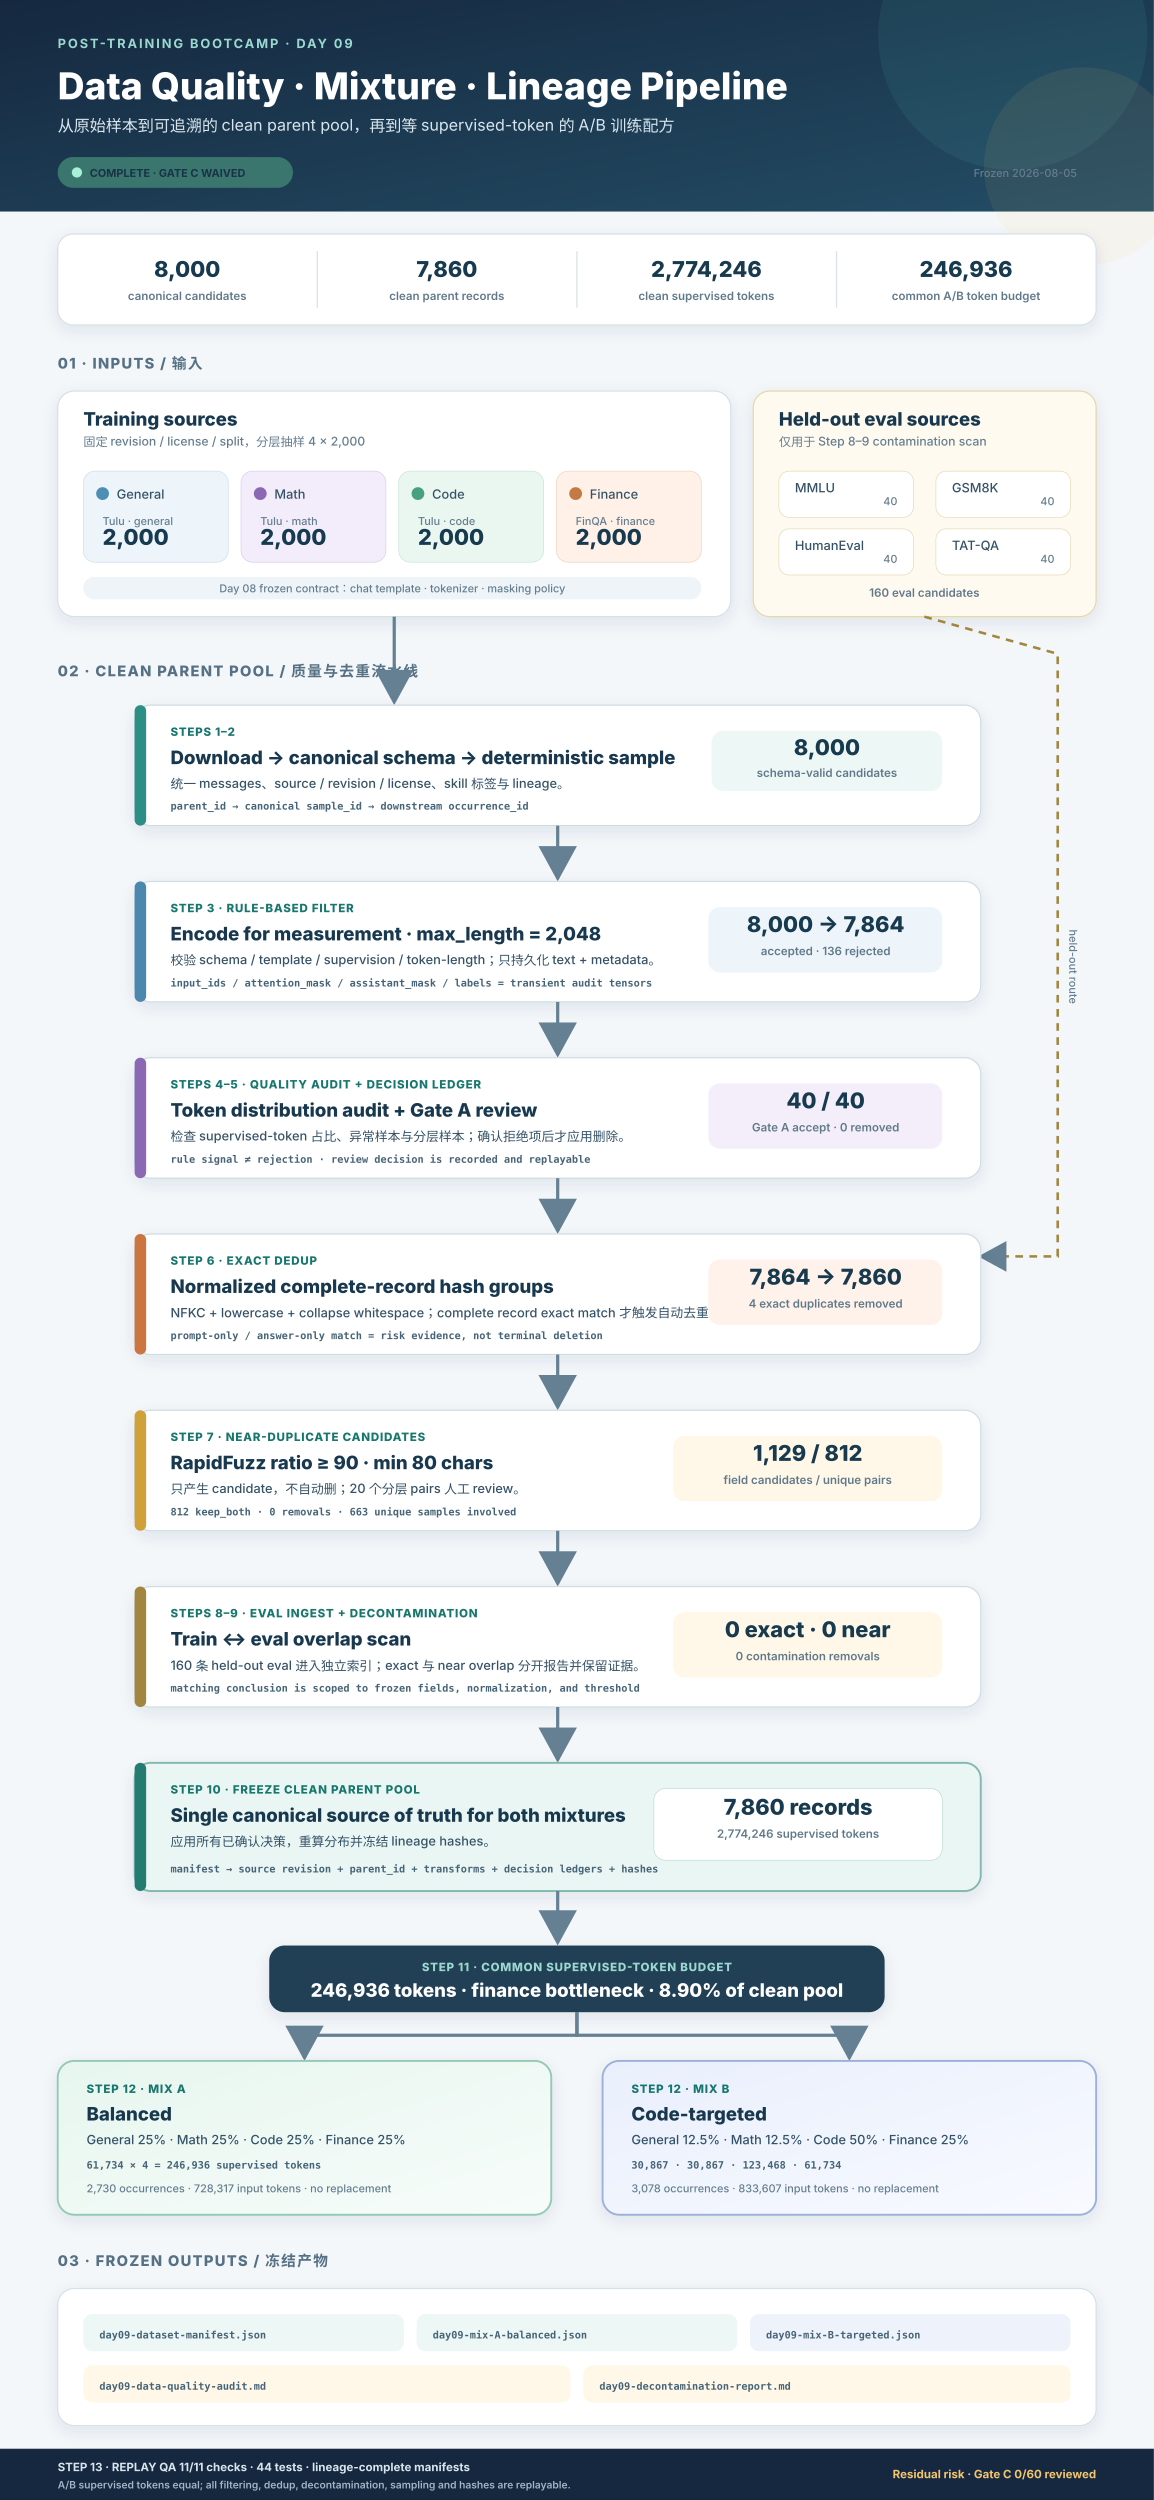
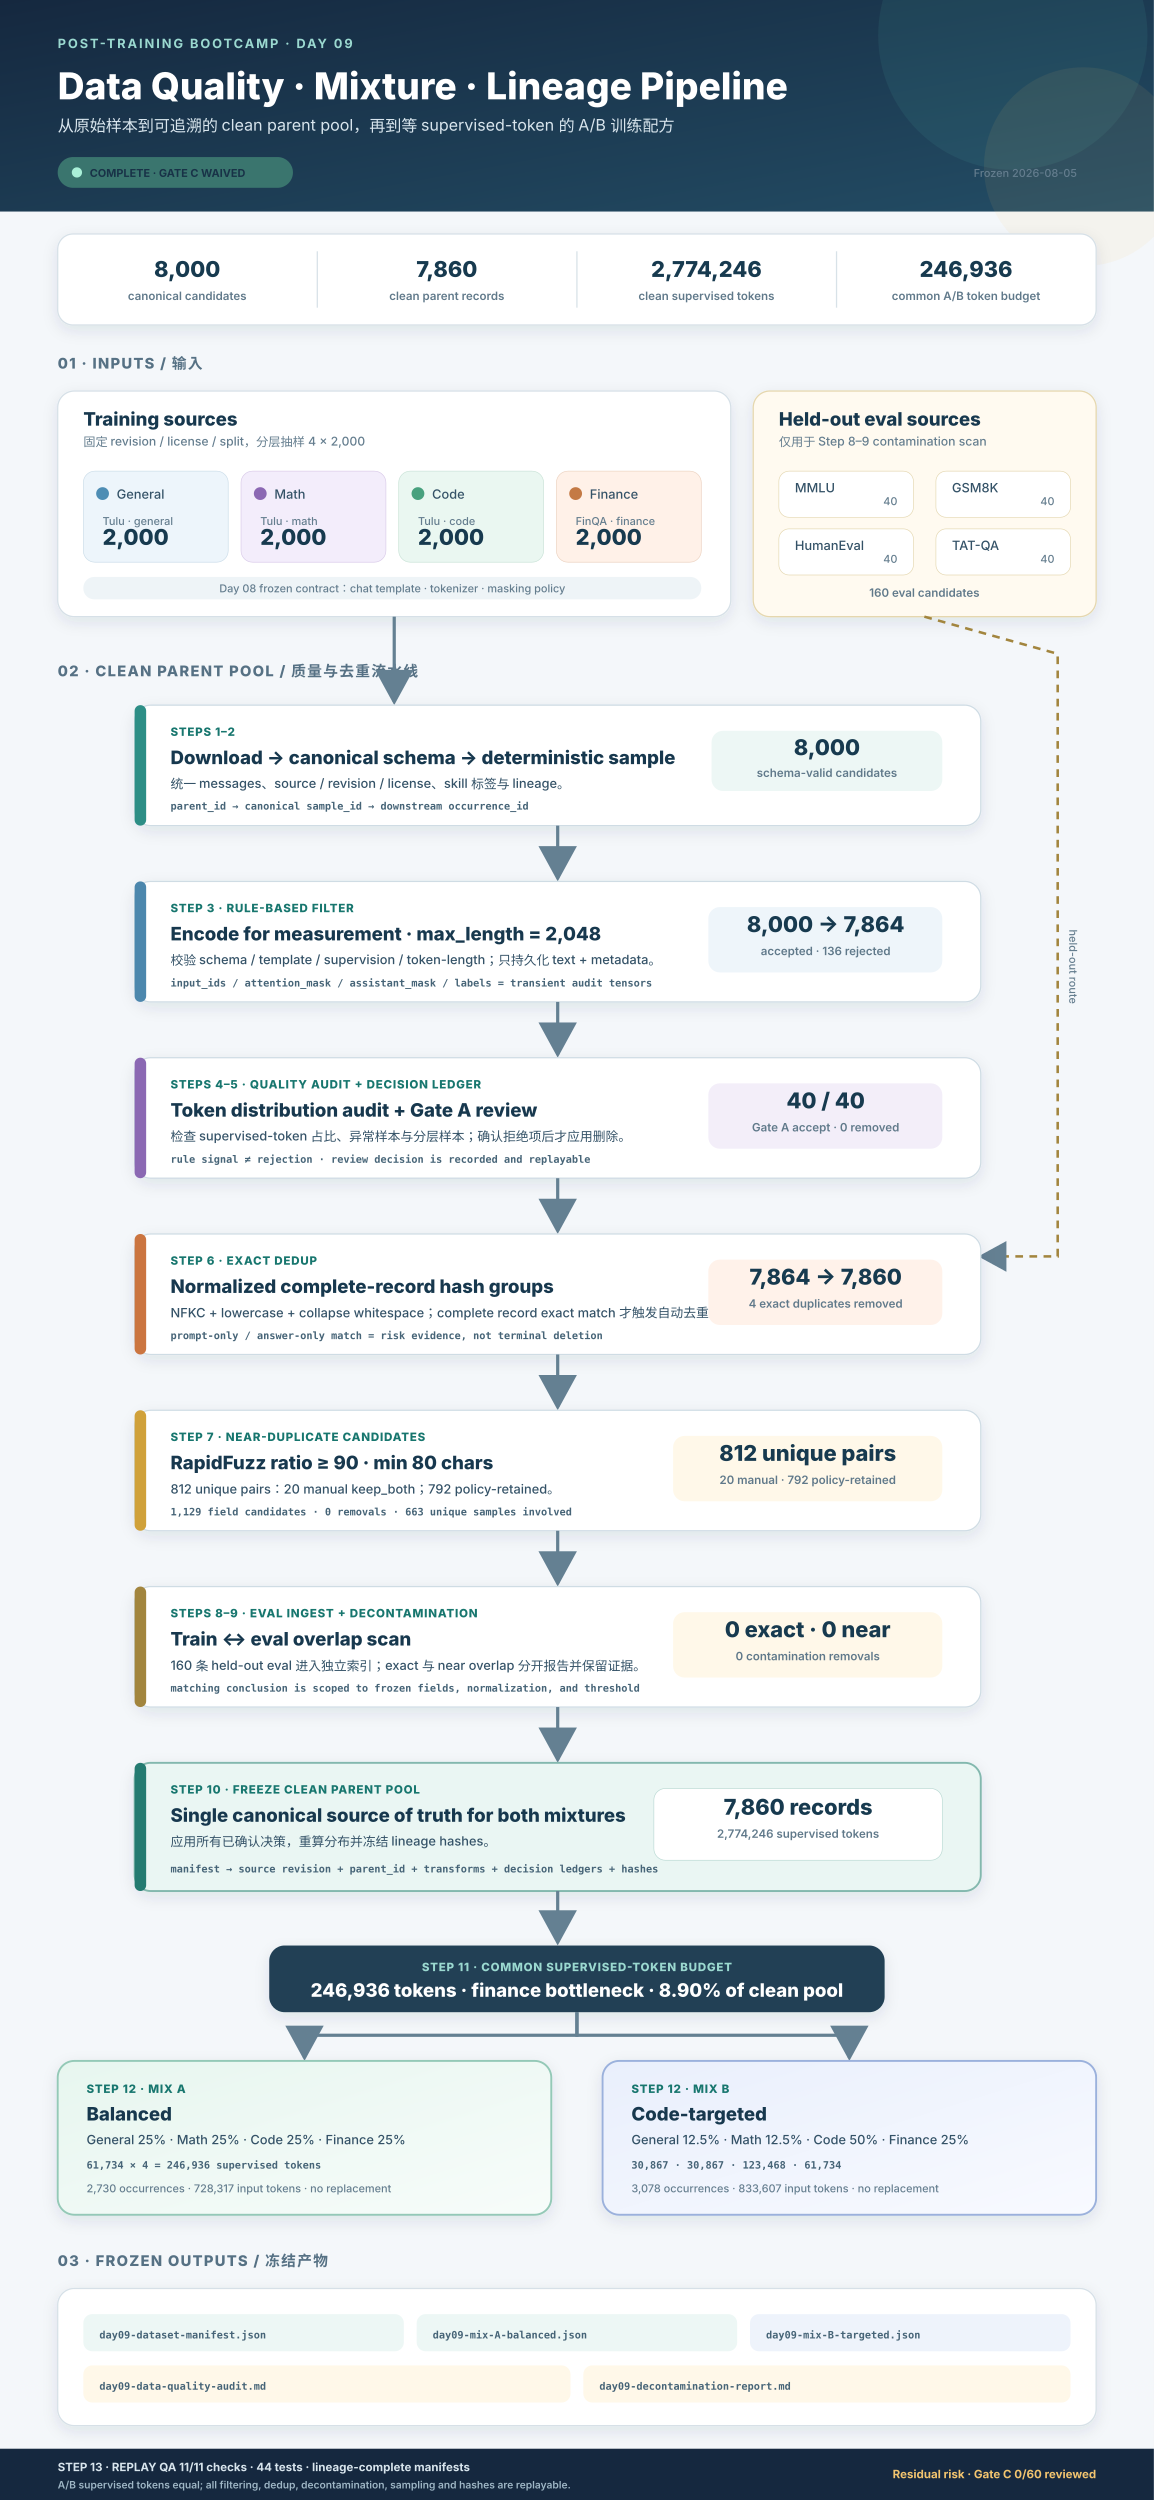
<svg xmlns="http://www.w3.org/2000/svg" width="1800" height="3900" viewBox="0 0 1800 3900" role="img" aria-labelledby="title desc">
  <defs>
    <linearGradient id="headerGradient" x1="0" y1="0" x2="1" y2="1">
      <stop offset="0" stop-color="#15283f" />
      <stop offset="1" stop-color="#234d65" />
    </linearGradient>
    <linearGradient id="mixAGradient" x1="0" y1="0" x2="1" y2="1">
      <stop offset="0" stop-color="#e7f6ef" />
      <stop offset="1" stop-color="#f7fcfa" />
    </linearGradient>
    <linearGradient id="mixBGradient" x1="0" y1="0" x2="1" y2="1">
      <stop offset="0" stop-color="#e9effc" />
      <stop offset="1" stop-color="#f8faff" />
    </linearGradient>
    <filter id="shadow" x="-20%" y="-20%" width="140%" height="150%">
      <feDropShadow dx="0" dy="8" stdDeviation="12" flood-color="#17324a" flood-opacity="0.10" />
    </filter>
    <marker id="arrow" markerWidth="14" markerHeight="14" refX="11" refY="7" orient="auto" markerUnits="strokeWidth">
      <path d="M1,1 L12,7 L1,13 Z" fill="#648092" />
    </marker>
    <style>
      text { font-family: Inter, "Noto Sans SC", "PingFang SC", "Microsoft YaHei", sans-serif; fill: #183247; }
      .eyebrow { font-size: 20px; font-weight: 700; letter-spacing: 3px; fill: #9bd9d0; }
      .title { font-size: 58px; font-weight: 760; fill: #ffffff; }
      .subtitle { font-size: 25px; font-weight: 430; fill: #d8e5ed; }
      .section { font-size: 23px; font-weight: 760; letter-spacing: 2px; fill: #567184; }
      .metric { font-size: 34px; font-weight: 760; fill: #173a4f; }
      .metric-label { font-size: 18px; font-weight: 600; fill: #60798a; }
      .box-title { font-size: 29px; font-weight: 760; fill: #17384e; }
      .box-subtitle { font-size: 19px; font-weight: 520; fill: #647d8e; }
      .body { font-size: 20px; font-weight: 480; fill: #345267; }
      .small { font-size: 17px; font-weight: 480; fill: #647d8e; }
      .mono { font-family: "SFMono-Regular", Consolas, monospace; font-size: 16px; font-weight: 580; fill: #466477; }
      .step { font-size: 18px; font-weight: 760; letter-spacing: 1.2px; fill: #17766e; }
      .pill { font-size: 17px; font-weight: 720; }
      .flow { fill: none; stroke: #648092; stroke-width: 5; marker-end: url(#arrow); }
      .flow-dashed { fill: none; stroke: #a2853e; stroke-width: 4; stroke-dasharray: 12 10; marker-end: url(#arrow); }
      .card { fill: #ffffff; stroke: #d6e0e7; stroke-width: 2; }
      .stage { fill: #ffffff; stroke: #cfdce4; stroke-width: 2; }
      .divider { stroke: #d8e2e8; stroke-width: 2; }
    </style>
  </defs>
  <rect width="1800" height="3900" fill="#f4f7fa" />
  <rect width="1800" height="330" fill="url(#headerGradient)" />
  <circle cx="1580" cy="55" r="210" fill="#56b6a9" opacity="0.10" />
  <circle cx="1690" cy="260" r="155" fill="#f1bd63" opacity="0.08" />
  <text x="90" y="75" class="eyebrow">POST-TRAINING BOOTCAMP · DAY 09</text>
  <text x="90" y="155" class="title">Data Quality · Mixture · Lineage Pipeline</text>
  <text x="90" y="205" class="subtitle">从原始样本到可追溯的 clean parent pool，再到等 supervised-token 的 A/B 训练配方</text>
  <rect x="90" y="245" width="367" height="48" rx="24" fill="#3a756e" />
  <circle cx="120" cy="269" r="8" fill="#a9f0d8" />
  <text x="140" y="276" class="pill" fill="#ffffff">COMPLETE · GATE C WAIVED</text>
  <text x="1680" y="276" text-anchor="end" class="small" fill="#c9dae4">Frozen 2026-08-05</text>
  <g filter="url(#shadow)">
    <rect x="90" y="365" width="1620" height="142" rx="24" class="card" />
  </g>
  <line x1="495" y1="392" x2="495" y2="480" class="divider" />
  <line x1="900" y1="392" x2="900" y2="480" class="divider" />
  <line x1="1305" y1="392" x2="1305" y2="480" class="divider" />
  <text x="292" y="432" text-anchor="middle" class="metric">8,000</text>
  <text x="292" y="468" text-anchor="middle" class="metric-label">canonical candidates</text>
  <text x="697" y="432" text-anchor="middle" class="metric">7,860</text>
  <text x="697" y="468" text-anchor="middle" class="metric-label">clean parent records</text>
  <text x="1102" y="432" text-anchor="middle" class="metric">2,774,246</text>
  <text x="1102" y="468" text-anchor="middle" class="metric-label">clean supervised tokens</text>
  <text x="1507" y="432" text-anchor="middle" class="metric">246,936</text>
  <text x="1507" y="468" text-anchor="middle" class="metric-label">common A/B token budget</text>
  <text x="90" y="575" class="section">01 · INPUTS / 输入</text>
  <g filter="url(#shadow)">
    <rect x="90" y="610" width="1050" height="352" rx="26" class="card" />
    <rect x="1175" y="610" width="535" height="352" rx="26" fill="#fffaf0" stroke="#e5d7ae" stroke-width="2" />
  </g>
  <text x="130" y="664" class="box-title">Training sources</text>
  <text x="130" y="696" class="box-subtitle">固定 revision / license / split，分层抽样 4 × 2,000</text>
  <g>
    <rect x="130" y="735" width="226" height="142" rx="18" fill="#edf5fb" stroke="#cadce8" />
    <circle cx="160" cy="770" r="10" fill="#4e8db4" />
    <text x="182" y="778" class="body" font-weight="700">General</text>
    <text x="160" y="819" class="small">Tulu · general</text>
    <text x="160" y="850" class="metric" font-size="27">2,000</text>
    <rect x="376" y="735" width="226" height="142" rx="18" fill="#f3edfb" stroke="#d8c9e8" />
    <circle cx="406" cy="770" r="10" fill="#8b68b3" />
    <text x="428" y="778" class="body" font-weight="700">Math</text>
    <text x="406" y="819" class="small">Tulu · math</text>
    <text x="406" y="850" class="metric" font-size="27">2,000</text>
    <rect x="622" y="735" width="226" height="142" rx="18" fill="#eaf7f1" stroke="#c8e2d6" />
    <circle cx="652" cy="770" r="10" fill="#48a17e" />
    <text x="674" y="778" class="body" font-weight="700">Code</text>
    <text x="652" y="819" class="small">Tulu · code</text>
    <text x="652" y="850" class="metric" font-size="27">2,000</text>
    <rect x="868" y="735" width="226" height="142" rx="18" fill="#fff1e8" stroke="#ebd1bf" />
    <circle cx="898" cy="770" r="10" fill="#c47a45" />
    <text x="920" y="778" class="body" font-weight="700">Finance</text>
    <text x="898" y="819" class="small">FinQA · finance</text>
    <text x="898" y="850" class="metric" font-size="27">2,000</text>
  </g>
  <rect x="130" y="900" width="964" height="35" rx="17" fill="#eef4f7" />
  <text x="612" y="924" text-anchor="middle" class="small">Day 08 frozen contract：chat template · tokenizer · masking policy</text>
  <text x="1215" y="664" class="box-title">Held-out eval sources</text>
  <text x="1215" y="696" class="box-subtitle">仅用于 Step 8–9 contamination scan</text>
  <g>
    <rect x="1215" y="735" width="210" height="72" rx="16" fill="#ffffff" stroke="#e3d6af" />
    <text x="1240" y="768" class="body" font-weight="700">MMLU</text>
    <text x="1400" y="788" text-anchor="end" class="small">40</text>
    <rect x="1460" y="735" width="210" height="72" rx="16" fill="#ffffff" stroke="#e3d6af" />
    <text x="1485" y="768" class="body" font-weight="700">GSM8K</text>
    <text x="1645" y="788" text-anchor="end" class="small">40</text>
    <rect x="1215" y="825" width="210" height="72" rx="16" fill="#ffffff" stroke="#e3d6af" />
    <text x="1240" y="858" class="body" font-weight="700">HumanEval</text>
    <text x="1400" y="878" text-anchor="end" class="small">40</text>
    <rect x="1460" y="825" width="210" height="72" rx="16" fill="#ffffff" stroke="#e3d6af" />
    <text x="1485" y="858" class="body" font-weight="700">TAT-QA</text>
    <text x="1645" y="878" text-anchor="end" class="small">40</text>
  </g>
  <text x="1442" y="931" text-anchor="middle" class="metric-label">160 eval candidates</text>
  <text x="90" y="1055" class="section">02 · CLEAN PARENT POOL / 质量与去重流水线</text>
  <path d="M615 962 L615 1095" class="flow" />
  <path d="M1442 962 L1650 1020 L1650 1960 L1530 1960" class="flow-dashed" />
  <text x="1668" y="1450" transform="rotate(90 1668 1450)" class="small" fill="#967730">held-out route</text>
  <g filter="url(#shadow)">
    <rect x="210" y="1100" width="1320" height="188" rx="25" class="stage" />
  </g>
  <rect x="210" y="1100" width="18" height="188" rx="9" fill="#2d8e86" />
  <text x="266" y="1148" class="step">STEPS 1–2</text>
  <text x="266" y="1192" class="box-title">Download → canonical schema → deterministic sample</text>
  <text x="266" y="1230" class="body">统一 messages、source / revision / license、skill 标签与 lineage。</text>
  <rect x="1110" y="1140" width="360" height="94" rx="18" fill="#edf7f5" />
  <text x="1290" y="1178" text-anchor="middle" class="metric">8,000</text>
  <text x="1290" y="1212" text-anchor="middle" class="metric-label">schema-valid candidates</text>
  <text x="266" y="1263" class="mono">parent_id → canonical sample_id → downstream occurrence_id</text>
  <path d="M870 1288 L870 1370" class="flow" />
  <g filter="url(#shadow)">
    <rect x="210" y="1375" width="1320" height="188" rx="25" class="stage" />
  </g>
  <rect x="210" y="1375" width="18" height="188" rx="9" fill="#4c87ad" />
  <text x="266" y="1423" class="step" fill="#4c7895">STEP 3 · RULE-BASED FILTER</text>
  <text x="266" y="1467" class="box-title">Encode for measurement · max_length = 2,048</text>
  <text x="266" y="1505" class="body">校验 schema / template / supervision / token-length；只持久化 text + metadata。</text>
  <rect x="1105" y="1415" width="365" height="102" rx="18" fill="#eef5fa" />
  <text x="1288" y="1454" text-anchor="middle" class="metric">8,000 → 7,864</text>
  <text x="1288" y="1490" text-anchor="middle" class="metric-label">accepted · 136 rejected</text>
  <text x="266" y="1539" class="mono">input_ids / attention_mask / assistant_mask / labels = transient audit tensors</text>
  <path d="M870 1563 L870 1645" class="flow" />
  <g filter="url(#shadow)">
    <rect x="210" y="1650" width="1320" height="188" rx="25" class="stage" />
  </g>
  <rect x="210" y="1650" width="18" height="188" rx="9" fill="#8b68b3" />
  <text x="266" y="1698" class="step" fill="#76579b">STEPS 4–5 · QUALITY AUDIT + DECISION LEDGER</text>
  <text x="266" y="1742" class="box-title">Token distribution audit + Gate A review</text>
  <text x="266" y="1780" class="body">检查 supervised-token 占比、异常样本与分层样本；确认拒绝项后才应用删除。</text>
  <rect x="1105" y="1690" width="365" height="102" rx="18" fill="#f3eef9" />
  <text x="1288" y="1729" text-anchor="middle" class="metric">40 / 40</text>
  <text x="1288" y="1765" text-anchor="middle" class="metric-label">Gate A accept · 0 removed</text>
  <text x="266" y="1814" class="mono">rule signal ≠ rejection · review decision is recorded and replayable</text>
  <path d="M870 1838 L870 1920" class="flow" />
  <g filter="url(#shadow)">
    <rect x="210" y="1925" width="1320" height="188" rx="25" class="stage" />
  </g>
  <rect x="210" y="1925" width="18" height="188" rx="9" fill="#cb7540" />
  <text x="266" y="1973" class="step" fill="#a85a2d">STEP 6 · EXACT DEDUP</text>
  <text x="266" y="2017" class="box-title">Normalized complete-record hash groups</text>
  <text x="266" y="2055" class="body">NFKC + lowercase + collapse whitespace；complete record exact match 才触发自动去重。</text>
  <rect x="1105" y="1965" width="365" height="102" rx="18" fill="#fff2ea" />
  <text x="1288" y="2004" text-anchor="middle" class="metric">7,864 → 7,860</text>
  <text x="1288" y="2040" text-anchor="middle" class="metric-label">4 exact duplicates removed</text>
  <text x="266" y="2089" class="mono">prompt-only / answer-only match = risk evidence, not terminal deletion</text>
  <path d="M870 2113 L870 2195" class="flow" />
  <g filter="url(#shadow)">
    <rect x="210" y="2200" width="1320" height="188" rx="25" class="stage" />
  </g>
  <rect x="210" y="2200" width="18" height="188" rx="9" fill="#d0a13a" />
  <text x="266" y="2248" class="step" fill="#9b7627">STEP 7 · NEAR-DUPLICATE CANDIDATES</text>
  <text x="266" y="2292" class="box-title">RapidFuzz ratio ≥ 90 · min 80 chars</text>
-   <text x="266" y="2330" class="body">只产生 candidate，不自动删；20 个分层 pairs 人工 review。</text>
+   <text x="266" y="2330" class="body">812 unique pairs：20 manual keep_both；792 policy-retained。</text>
  <rect x="1050" y="2240" width="420" height="102" rx="18" fill="#fff8e9" />
-   <text x="1260" y="2279" text-anchor="middle" class="metric">1,129 / 812</text>
-   <text x="1260" y="2315" text-anchor="middle" class="metric-label">field candidates / unique pairs</text>
-   <text x="266" y="2364" class="mono">812 keep_both · 0 removals · 663 unique samples involved</text>
+   <text x="1260" y="2279" text-anchor="middle" class="metric">812 unique pairs</text>
+   <text x="1260" y="2315" text-anchor="middle" class="metric-label">20 manual · 792 policy-retained</text>
+   <text x="266" y="2364" class="mono">1,129 field candidates · 0 removals · 663 unique samples involved</text>
  <path d="M870 2388 L870 2470" class="flow" />
  <g filter="url(#shadow)">
    <rect x="210" y="2475" width="1320" height="188" rx="25" class="stage" />
  </g>
  <rect x="210" y="2475" width="18" height="188" rx="9" fill="#a2853e" />
  <text x="266" y="2523" class="step" fill="#8a6e2f">STEPS 8–9 · EVAL INGEST + DECONTAMINATION</text>
  <text x="266" y="2567" class="box-title">Train ↔ eval overlap scan</text>
  <text x="266" y="2605" class="body">160 条 held-out eval 进入独立索引；exact 与 near overlap 分开报告并保留证据。</text>
  <rect x="1050" y="2515" width="420" height="102" rx="18" fill="#fff8e9" />
  <text x="1260" y="2554" text-anchor="middle" class="metric">0 exact · 0 near</text>
  <text x="1260" y="2590" text-anchor="middle" class="metric-label">0 contamination removals</text>
  <text x="266" y="2639" class="mono">matching conclusion is scoped to frozen fields, normalization, and threshold</text>
  <path d="M870 2663 L870 2745" class="flow" />
  <g filter="url(#shadow)">
    <rect x="210" y="2750" width="1320" height="200" rx="25" fill="#eaf6f3" stroke="#83b8ae" stroke-width="3" />
  </g>
  <rect x="210" y="2750" width="18" height="200" rx="9" fill="#247b71" />
  <text x="266" y="2798" class="step">STEP 10 · FREEZE CLEAN PARENT POOL</text>
  <text x="266" y="2842" class="box-title">Single canonical source of truth for both mixtures</text>
  <text x="266" y="2880" class="body">应用所有已确认决策，重算分布并冻结 lineage hashes。</text>
  <rect x="1020" y="2790" width="450" height="112" rx="18" fill="#ffffff" stroke="#b8d8d2" />
  <text x="1245" y="2831" text-anchor="middle" class="metric">7,860 records</text>
  <text x="1245" y="2867" text-anchor="middle" class="metric-label">2,774,246 supervised tokens</text>
  <text x="266" y="2921" class="mono">manifest → source revision + parent_id + transforms + decision ledgers + hashes</text>
  <path d="M870 2950 L870 3030" class="flow" />
  <rect x="420" y="3035" width="960" height="104" rx="24" fill="#203f54" filter="url(#shadow)" />
  <text x="900" y="3075" text-anchor="middle" class="step" style="fill:#9bd9d0">STEP 11 · COMMON SUPERVISED-TOKEN BUDGET</text>
  <text x="900" y="3115" text-anchor="middle" font-size="29" font-weight="760" style="fill:#ffffff">246,936 tokens · finance bottleneck · 8.90% of clean pool</text>
  <path d="M900 3139 L900 3175 L475 3175 L475 3210" class="flow" />
  <path d="M900 3139 L900 3175 L1325 3175 L1325 3210" class="flow" />
  <g filter="url(#shadow)">
    <rect x="90" y="3215" width="770" height="240" rx="26" fill="url(#mixAGradient)" stroke="#94c9b7" stroke-width="3" />
    <rect x="940" y="3215" width="770" height="240" rx="26" fill="url(#mixBGradient)" stroke="#9bb1dc" stroke-width="3" />
  </g>
  <text x="135" y="3265" class="step">STEP 12 · MIX A</text>
  <text x="135" y="3308" class="box-title">Balanced</text>
  <text x="135" y="3345" class="body">General 25% · Math 25% · Code 25% · Finance 25%</text>
  <text x="135" y="3383" class="mono">61,734 × 4 = 246,936 supervised tokens</text>
  <text x="135" y="3420" class="small">2,730 occurrences · 728,317 input tokens · no replacement</text>
  <text x="985" y="3265" class="step" fill="#526fa6">STEP 12 · MIX B</text>
  <text x="985" y="3308" class="box-title">Code-targeted</text>
  <text x="985" y="3345" class="body">General 12.5% · Math 12.5% · Code 50% · Finance 25%</text>
  <text x="985" y="3383" class="mono">30,867 · 30,867 · 123,468 · 61,734</text>
  <text x="985" y="3420" class="small">3,078 occurrences · 833,607 input tokens · no replacement</text>
  <text x="90" y="3535" class="section">03 · FROZEN OUTPUTS / 冻结产物</text>
  <g filter="url(#shadow)">
    <rect x="90" y="3570" width="1620" height="214" rx="26" class="card" />
  </g>
  <rect x="130" y="3610" width="500" height="58" rx="14" fill="#edf7f5" />
  <text x="155" y="3648" class="mono">day09-dataset-manifest.json</text>
  <rect x="650" y="3610" width="500" height="58" rx="14" fill="#edf7f5" />
  <text x="675" y="3648" class="mono">day09-mix-A-balanced.json</text>
  <rect x="1170" y="3610" width="500" height="58" rx="14" fill="#eef3fb" />
  <text x="1195" y="3648" class="mono">day09-mix-B-targeted.json</text>
  <rect x="130" y="3690" width="760" height="58" rx="14" fill="#fff8e9" />
  <text x="155" y="3728" class="mono">day09-data-quality-audit.md</text>
  <rect x="910" y="3690" width="760" height="58" rx="14" fill="#fff8e9" />
  <text x="935" y="3728" class="mono">day09-decontamination-report.md</text>
  <rect x="0" y="3820" width="1800" height="80" fill="#15283f" />
  <text x="90" y="3855" font-size="18" font-weight="680" style="fill:#d8e5ed">STEP 13 · REPLAY QA  11/11 checks  ·  44 tests  ·  lineage-complete manifests</text>
  <text x="90" y="3882" font-size="16" font-weight="560" style="fill:#9fb7c6">A/B supervised tokens equal; all filtering, dedup, decontamination, sampling and hashes are replayable.</text>
  <text x="1710" y="3866" text-anchor="end" font-size="18" font-weight="700" style="fill:#f3c56f">Residual risk · Gate C 0/60 reviewed</text>
</svg>
